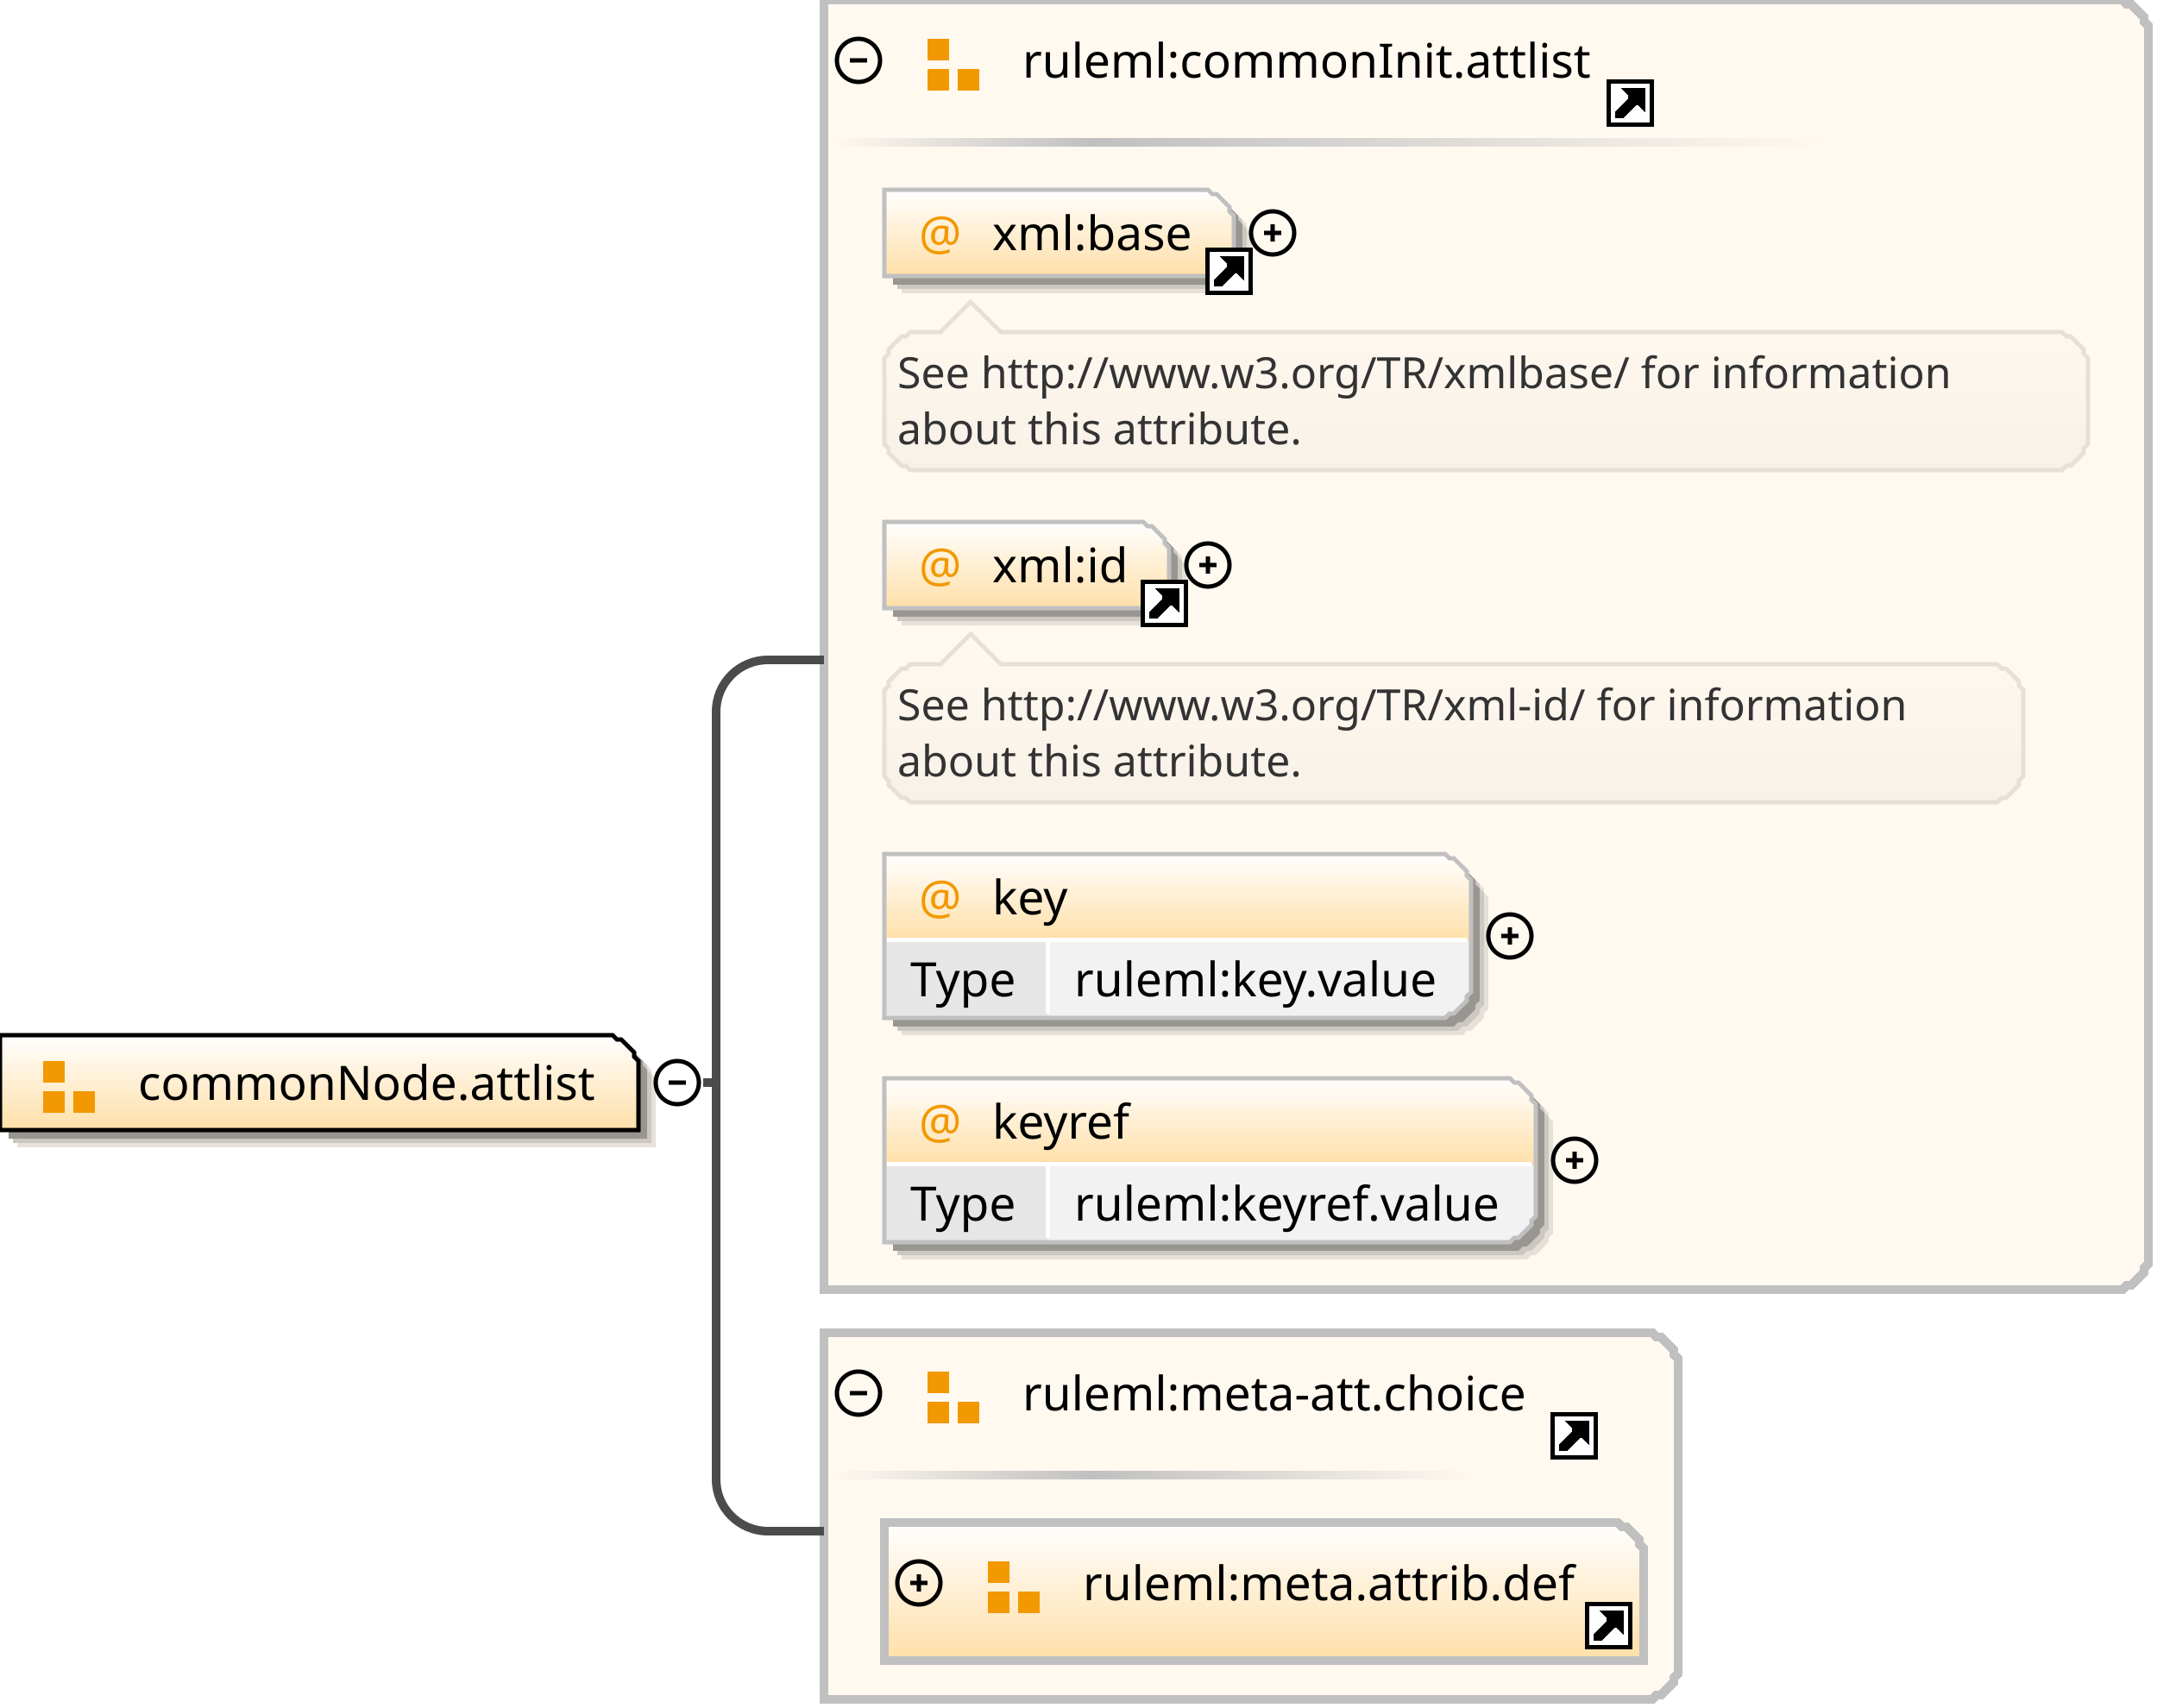
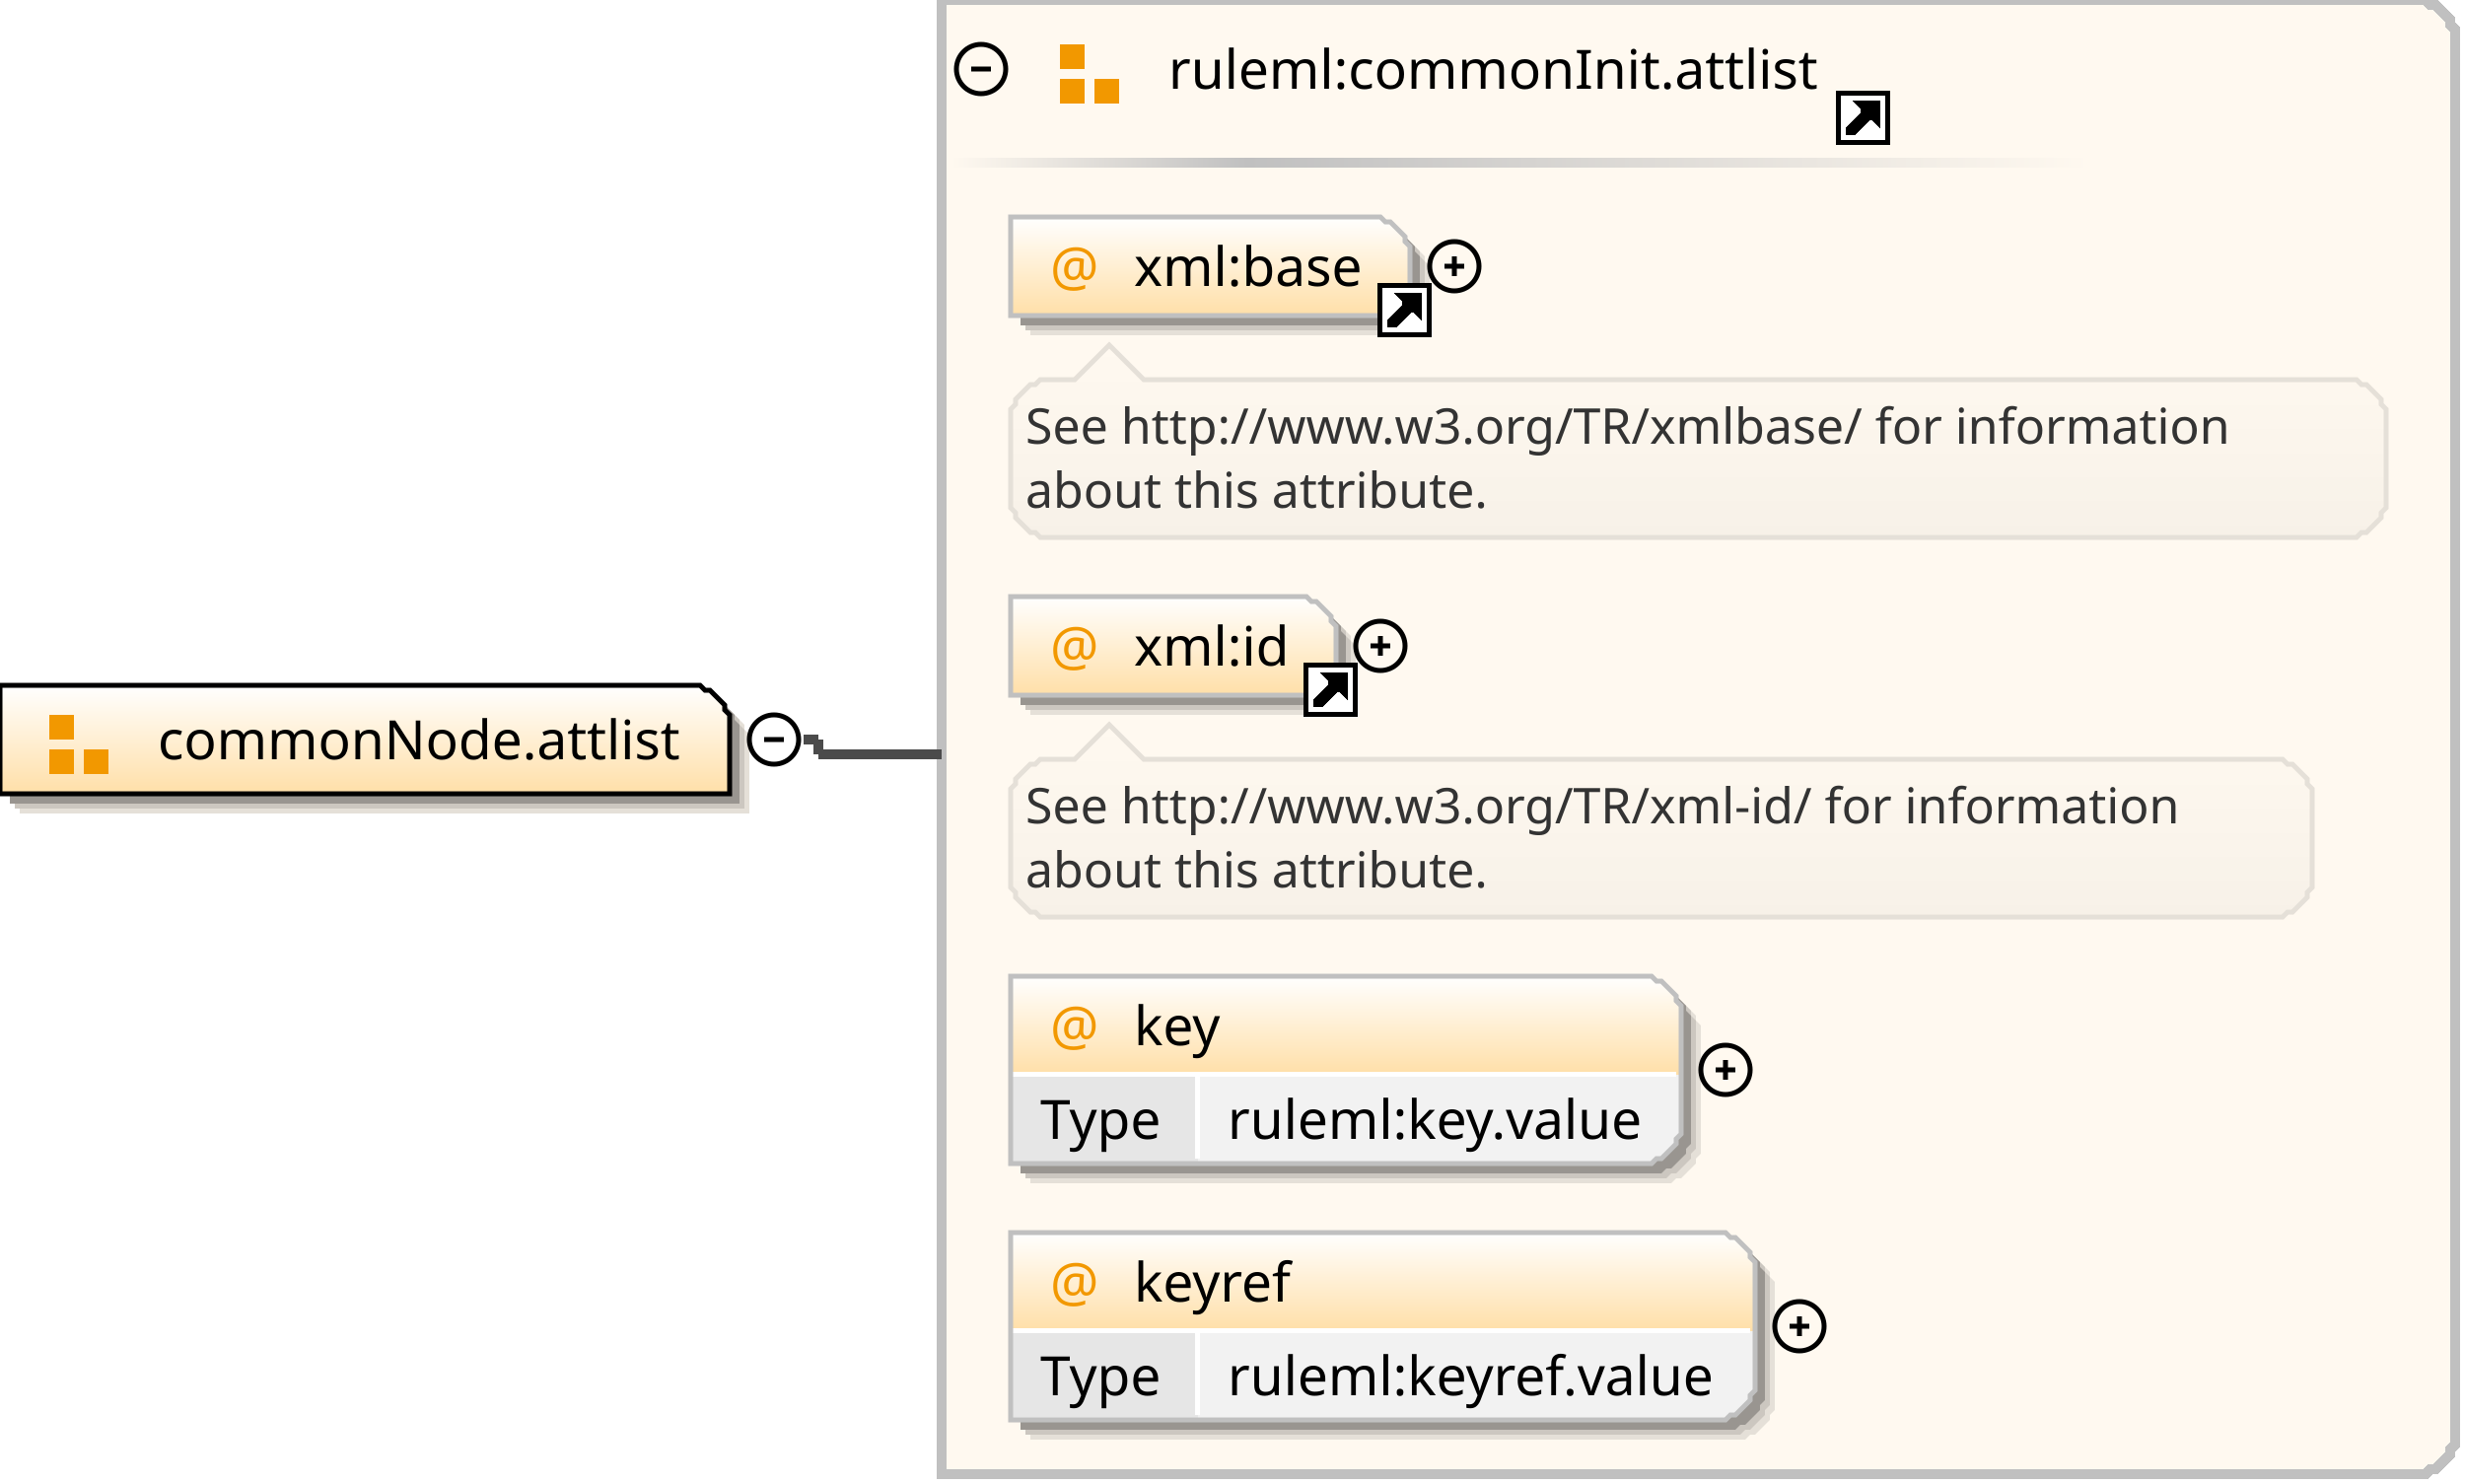
- <svg xmlns="http://www.w3.org/2000/svg" color-interpolation="auto" color-rendering="auto" fill="black" fill-opacity="1" font-family="'Dialog'" font-size="12" font-style="normal" font-weight="normal" height="396" image-rendering="auto" shape-rendering="auto" stroke="black" stroke-dasharray="none" stroke-dashoffset="0" stroke-linecap="square" stroke-linejoin="miter" stroke-miterlimit="10" stroke-opacity="1" stroke-width="1" text-rendering="auto" width="500">
+ <svg xmlns="http://www.w3.org/2000/svg" color-interpolation="auto" color-rendering="auto" fill="black" fill-opacity="1" font-family="'Dialog'" font-size="12" font-style="normal" font-weight="normal" height="301" image-rendering="auto" shape-rendering="auto" stroke="black" stroke-dasharray="none" stroke-dashoffset="0" stroke-linecap="square" stroke-linejoin="miter" stroke-miterlimit="10" stroke-opacity="1" stroke-width="1" text-rendering="auto" width="500">
  <defs id="genericDefs" />
  <g>
    <defs id="defs1">
-       <linearGradient gradientUnits="userSpaceOnUse" id="linearGradient1" spreadMethod="pad" x1="0" x2="0" y1="240" y2="262">
+       <linearGradient gradientUnits="userSpaceOnUse" id="linearGradient1" spreadMethod="pad" x1="0" x2="0" y1="139" y2="161">
        <stop offset="0%" stop-color="white" stop-opacity="1" />
        <stop offset="100%" stop-color="rgb(255,223,168)" stop-opacity="1" />
      </linearGradient>
      <linearGradient gradientUnits="userSpaceOnUse" id="linearGradient2" spreadMethod="pad" x1="253" x2="424" y1="32" y2="32">
        <stop offset="0%" stop-color="silver" stop-opacity="1" />
        <stop offset="100%" stop-color="rgb(255,249,240)" stop-opacity="1" />
      </linearGradient>
      <linearGradient gradientUnits="userSpaceOnUse" id="linearGradient3" spreadMethod="pad" x1="193" x2="253" y1="32" y2="32">
        <stop offset="0%" stop-color="rgb(255,249,240)" stop-opacity="1" />
        <stop offset="100%" stop-color="silver" stop-opacity="1" />
      </linearGradient>
      <linearGradient gradientUnits="userSpaceOnUse" id="linearGradient4" spreadMethod="pad" x1="205" x2="205" y1="44" y2="64">
        <stop offset="0%" stop-color="white" stop-opacity="1" />
        <stop offset="100%" stop-color="rgb(255,223,168)" stop-opacity="1" />
      </linearGradient>
      <linearGradient gradientUnits="userSpaceOnUse" id="linearGradient5" spreadMethod="pad" x1="205" x2="205" y1="70" y2="109">
        <stop offset="0%" stop-color="rgb(255,249,240)" stop-opacity="1" />
        <stop offset="100%" stop-color="rgb(247,241,232)" stop-opacity="1" />
      </linearGradient>
      <linearGradient gradientUnits="userSpaceOnUse" id="linearGradient6" spreadMethod="pad" x1="205" x2="205" y1="121" y2="141">
        <stop offset="0%" stop-color="white" stop-opacity="1" />
        <stop offset="100%" stop-color="rgb(255,223,168)" stop-opacity="1" />
      </linearGradient>
      <linearGradient gradientUnits="userSpaceOnUse" id="linearGradient7" spreadMethod="pad" x1="205" x2="205" y1="147" y2="186">
        <stop offset="0%" stop-color="rgb(255,249,240)" stop-opacity="1" />
        <stop offset="100%" stop-color="rgb(247,241,232)" stop-opacity="1" />
      </linearGradient>
      <linearGradient gradientUnits="userSpaceOnUse" id="linearGradient8" spreadMethod="pad" x1="205" x2="205" y1="198" y2="218">
        <stop offset="0%" stop-color="white" stop-opacity="1" />
        <stop offset="100%" stop-color="rgb(255,223,168)" stop-opacity="1" />
      </linearGradient>
      <linearGradient gradientUnits="userSpaceOnUse" id="linearGradient9" spreadMethod="pad" x1="205" x2="205" y1="250" y2="270">
        <stop offset="0%" stop-color="white" stop-opacity="1" />
        <stop offset="100%" stop-color="rgb(255,223,168)" stop-opacity="1" />
      </linearGradient>
-       <linearGradient gradientUnits="userSpaceOnUse" id="linearGradient10" spreadMethod="pad" x1="253" x2="342" y1="341" y2="341">
-         <stop offset="0%" stop-color="silver" stop-opacity="1" />
-         <stop offset="100%" stop-color="rgb(255,249,240)" stop-opacity="1" />
-       </linearGradient>
-       <linearGradient gradientUnits="userSpaceOnUse" id="linearGradient11" spreadMethod="pad" x1="193" x2="253" y1="341" y2="341">
-         <stop offset="0%" stop-color="rgb(255,249,240)" stop-opacity="1" />
-         <stop offset="100%" stop-color="silver" stop-opacity="1" />
-       </linearGradient>
-       <linearGradient gradientUnits="userSpaceOnUse" id="linearGradient12" spreadMethod="pad" x1="205" x2="205" y1="353" y2="385">
-         <stop offset="0%" stop-color="white" stop-opacity="1" />
-         <stop offset="100%" stop-color="rgb(255,223,168)" stop-opacity="1" />
-       </linearGradient>
      <clipPath clipPathUnits="userSpaceOnUse" id="clipPath1">
-         <path d="M0 0 L500 0 L500 396 L0 396 L0 0 Z" />
+         <path d="M0 0 L500 0 L500 301 L0 301 L0 0 Z" />
      </clipPath>
    </defs>
    <g fill="white" stroke="white" text-rendering="geometricPrecision">
-       <rect clip-path="url(#clipPath1)" height="396" stroke="none" width="500" x="0" y="0" />
+       <rect clip-path="url(#clipPath1)" height="301" stroke="none" width="500" x="0" y="0" />
    </g>
    <g fill="rgb(229,224,216)" font-family="sans-serif" font-size="11" stroke="rgb(229,224,216)" text-rendering="geometricPrecision">
-       <polygon clip-path="url(#clipPath1)" points=" 4 244 146 244 147 245 148 245 149 246 150 247 151 248 151 249 152 250 152 266 4 266" stroke="none" />
-       <polygon clip-path="url(#clipPath1)" fill="rgb(204,199,192)" points=" 3 243 145 243 146 244 147 244 148 245 149 246 150 247 150 248 151 249 151 265 3 265" stroke="none" />
-       <polygon clip-path="url(#clipPath1)" fill="rgb(153,149,144)" points=" 2 242 144 242 145 243 146 243 147 244 148 245 149 246 149 247 150 248 150 264 2 264" stroke="none" />
-       <polygon clip-path="url(#clipPath1)" fill="url(#linearGradient1)" points=" 0 240 142 240 143 241 144 241 145 242 146 243 147 244 147 245 148 246 148 262 0 262" shape-rendering="crispEdges" stroke="none" />
-       <polygon clip-path="url(#clipPath1)" fill="none" points=" 0 240 142 240 143 241 144 241 145 242 146 243 147 244 147 245 148 246 148 262 0 262" stroke="black" stroke-linecap="butt" />
+       <polygon clip-path="url(#clipPath1)" points=" 4 143 146 143 147 144 148 144 149 145 150 146 151 147 151 148 152 149 152 165 4 165" stroke="none" />
+       <polygon clip-path="url(#clipPath1)" fill="rgb(204,199,192)" points=" 3 142 145 142 146 143 147 143 148 144 149 145 150 146 150 147 151 148 151 164 3 164" stroke="none" />
+       <polygon clip-path="url(#clipPath1)" fill="rgb(153,149,144)" points=" 2 141 144 141 145 142 146 142 147 143 148 144 149 145 149 146 150 147 150 163 2 163" stroke="none" />
+       <polygon clip-path="url(#clipPath1)" fill="url(#linearGradient1)" points=" 0 139 142 139 143 140 144 140 145 141 146 142 147 143 147 144 148 145 148 161 0 161" shape-rendering="crispEdges" stroke="none" />
+       <polygon clip-path="url(#clipPath1)" fill="none" points=" 0 139 142 139 143 140 144 140 145 141 146 142 147 143 147 144 148 145 148 161 0 161" stroke="black" stroke-linecap="butt" />
    </g>
    <g fill="rgb(242,152,0)" font-family="sans-serif" font-size="11" shape-rendering="crispEdges" stroke="rgb(242,152,0)" stroke-linecap="butt" text-rendering="geometricPrecision">
-       <rect clip-path="url(#clipPath1)" height="5" stroke="none" width="5" x="10" y="246" />
-       <rect clip-path="url(#clipPath1)" height="5" stroke="none" width="5" x="10" y="253" />
-       <rect clip-path="url(#clipPath1)" height="5" stroke="none" width="5" x="17" y="253" />
-       <text clip-path="url(#clipPath1)" fill="black" stroke="none" x="32" xml:space="preserve" y="255">commonNode.attlist</text>
-       <circle clip-path="url(#clipPath1)" cx="157" cy="251" fill="none" r="5" shape-rendering="auto" stroke="black" />
-       <line clip-path="url(#clipPath1)" fill="none" shape-rendering="auto" stroke="black" x1="155" x2="159" y1="251" y2="251" />
+       <rect clip-path="url(#clipPath1)" height="5" stroke="none" width="5" x="10" y="145" />
+       <rect clip-path="url(#clipPath1)" height="5" stroke="none" width="5" x="10" y="152" />
+       <rect clip-path="url(#clipPath1)" height="5" stroke="none" width="5" x="17" y="152" />
+       <text clip-path="url(#clipPath1)" fill="black" stroke="none" x="32" xml:space="preserve" y="154">commonNode.attlist</text>
+       <circle clip-path="url(#clipPath1)" cx="157" cy="150" fill="none" r="5" shape-rendering="auto" stroke="black" />
+       <line clip-path="url(#clipPath1)" fill="none" shape-rendering="auto" stroke="black" x1="155" x2="159" y1="150" y2="150" />
      <polygon clip-path="url(#clipPath1)" fill="rgb(255,249,240)" points=" 191 0 492 0 493 1 494 1 495 2 496 3 497 4 497 5 498 6 498 293 497 294 497 295 496 296 495 297 494 298 493 298 492 299 191 299" stroke="none" stroke-width="2" />
      <polygon clip-path="url(#clipPath1)" fill="none" points=" 191 0 492 0 493 1 494 1 495 2 496 3 497 4 497 5 498 6 498 293 497 294 497 295 496 296 495 297 494 298 493 298 492 299 191 299" stroke="silver" stroke-width="2" />
      <rect clip-path="url(#clipPath1)" fill="url(#linearGradient2)" height="2" stroke="none" stroke-width="2" width="171" x="253" y="32" />
      <rect clip-path="url(#clipPath1)" fill="url(#linearGradient3)" height="2" stroke="none" stroke-width="2" width="60" x="193" y="32" />
      <rect clip-path="url(#clipPath1)" height="5" stroke="none" width="5" x="215" y="9" />
      <rect clip-path="url(#clipPath1)" height="5" stroke="none" width="5" x="215" y="16" />
      <rect clip-path="url(#clipPath1)" height="5" stroke="none" width="5" x="222" y="16" />
      <text clip-path="url(#clipPath1)" fill="black" stroke="none" x="237" xml:space="preserve" y="18">ruleml:commonInit.attlist</text>
      <rect clip-path="url(#clipPath1)" fill="white" height="10" stroke="none" width="10" x="373" y="19" />
      <polygon clip-path="url(#clipPath1)" fill="none" points=" 375 27 375 26 378 23 378 22 377 21 381 21 381 25 380 24 379 24 376 27" stroke="black" />
      <polygon clip-path="url(#clipPath1)" fill="black" points=" 375 27 375 26 378 23 378 22 377 21 381 21 381 25 380 24 379 24 376 27" stroke="none" />
      <rect clip-path="url(#clipPath1)" fill="none" height="10" stroke="black" width="10" x="373" y="19" />
      <circle clip-path="url(#clipPath1)" cx="199" cy="14" fill="none" r="5" shape-rendering="auto" stroke="black" />
      <line clip-path="url(#clipPath1)" fill="none" shape-rendering="auto" stroke="black" x1="197" x2="201" y1="14" y2="14" />
      <polygon clip-path="url(#clipPath1)" fill="rgb(229,224,216)" points=" 209 48 284 48 285 49 286 49 287 50 288 51 289 52 289 53 290 54 290 62 289 63 289 64 288 65 287 66 286 67 285 67 284 68 209 68" shape-rendering="auto" stroke="none" />
      <polygon clip-path="url(#clipPath1)" fill="rgb(204,199,192)" points=" 208 47 283 47 284 48 285 48 286 49 287 50 288 51 288 52 289 53 289 61 288 62 288 63 287 64 286 65 285 66 284 66 283 67 208 67" shape-rendering="auto" stroke="none" />
      <polygon clip-path="url(#clipPath1)" fill="rgb(153,149,144)" points=" 207 46 282 46 283 47 284 47 285 48 286 49 287 50 287 51 288 52 288 60 287 61 287 62 286 63 285 64 284 65 283 65 282 66 207 66" shape-rendering="auto" stroke="none" />
      <polygon clip-path="url(#clipPath1)" fill="url(#linearGradient4)" points=" 205 44 280 44 281 45 282 45 283 46 284 47 285 48 285 49 286 50 286 58 285 59 285 60 284 61 283 62 282 63 281 63 280 64 205 64" stroke="none" />
      <polygon clip-path="url(#clipPath1)" fill="none" points=" 205 44 280 44 281 45 282 45 283 46 284 47 285 48 285 49 286 50 286 58 285 59 285 60 284 61 283 62 282 63 281 63 280 64 205 64" shape-rendering="auto" stroke="silver" />
      <text clip-path="url(#clipPath1)" stroke="none" x="213" xml:space="preserve" y="58">@</text>
      <text clip-path="url(#clipPath1)" fill="black" stroke="none" x="230" xml:space="preserve" y="58">xml:base</text>
      <rect clip-path="url(#clipPath1)" fill="white" height="10" stroke="none" width="10" x="280" y="58" />
      <polygon clip-path="url(#clipPath1)" fill="none" points=" 282 66 282 65 285 62 285 61 284 60 288 60 288 64 287 63 286 63 283 66" stroke="black" />
      <polygon clip-path="url(#clipPath1)" fill="black" points=" 282 66 282 65 285 62 285 61 284 60 288 60 288 64 287 63 286 63 283 66" stroke="none" />
      <rect clip-path="url(#clipPath1)" fill="none" height="10" stroke="black" width="10" x="280" y="58" />
      <circle clip-path="url(#clipPath1)" cx="295" cy="54" fill="none" r="5" shape-rendering="auto" stroke="black" />
      <line clip-path="url(#clipPath1)" fill="none" shape-rendering="auto" stroke="black" x1="293" x2="297" y1="54" y2="54" />
      <line clip-path="url(#clipPath1)" fill="none" shape-rendering="auto" stroke="black" x1="295" x2="295" y1="52" y2="56" />
      <polygon clip-path="url(#clipPath1)" fill="url(#linearGradient5)" points=" 205 83 206 82 206 81 207 80 208 79 209 78 210 78 211 77 218 77 225 70 232 77 478 77 479 78 480 78 481 79 482 80 483 81 483 82 484 83 484 103 483 104 483 105 482 106 481 107 480 108 479 108 478 109 211 109 210 108 209 108 208 107 207 106 206 105 206 104 205 103" stroke="none" />
      <polygon clip-path="url(#clipPath1)" fill="none" points=" 205 83 206 82 206 81 207 80 208 79 209 78 210 78 211 77 218 77 225 70 232 77 478 77 479 78 480 78 481 79 482 80 483 81 483 82 484 83 484 103 483 104 483 105 482 106 481 107 480 108 479 108 478 109 211 109 210 108 209 108 208 107 207 106 206 105 206 104 205 103" shape-rendering="auto" stroke="rgb(229,224,216)" />
      <text clip-path="url(#clipPath1)" fill="rgb(51,51,51)" font-size="10" stroke="none" x="208" xml:space="preserve" y="90">See http://www.w3.org/TR/xmlbase/ for information </text>
      <text clip-path="url(#clipPath1)" fill="rgb(51,51,51)" font-size="10" stroke="none" x="208" xml:space="preserve" y="103">about this attribute.</text>
      <polygon clip-path="url(#clipPath1)" fill="rgb(229,224,216)" points=" 209 125 269 125 270 126 271 126 272 127 273 128 274 129 274 130 275 131 275 139 274 140 274 141 273 142 272 143 271 144 270 144 269 145 209 145" shape-rendering="auto" stroke="none" />
      <polygon clip-path="url(#clipPath1)" fill="rgb(204,199,192)" points=" 208 124 268 124 269 125 270 125 271 126 272 127 273 128 273 129 274 130 274 138 273 139 273 140 272 141 271 142 270 143 269 143 268 144 208 144" shape-rendering="auto" stroke="none" />
      <polygon clip-path="url(#clipPath1)" fill="rgb(153,149,144)" points=" 207 123 267 123 268 124 269 124 270 125 271 126 272 127 272 128 273 129 273 137 272 138 272 139 271 140 270 141 269 142 268 142 267 143 207 143" shape-rendering="auto" stroke="none" />
      <polygon clip-path="url(#clipPath1)" fill="url(#linearGradient6)" points=" 205 121 265 121 266 122 267 122 268 123 269 124 270 125 270 126 271 127 271 135 270 136 270 137 269 138 268 139 267 140 266 140 265 141 205 141" stroke="none" />
      <polygon clip-path="url(#clipPath1)" fill="none" points=" 205 121 265 121 266 122 267 122 268 123 269 124 270 125 270 126 271 127 271 135 270 136 270 137 269 138 268 139 267 140 266 140 265 141 205 141" shape-rendering="auto" stroke="silver" />
      <text clip-path="url(#clipPath1)" stroke="none" x="213" xml:space="preserve" y="135">@</text>
      <text clip-path="url(#clipPath1)" fill="black" stroke="none" x="230" xml:space="preserve" y="135">xml:id</text>
      <rect clip-path="url(#clipPath1)" fill="white" height="10" stroke="none" width="10" x="265" y="135" />
      <polygon clip-path="url(#clipPath1)" fill="none" points=" 267 143 267 142 270 139 270 138 269 137 273 137 273 141 272 140 271 140 268 143" stroke="black" />
      <polygon clip-path="url(#clipPath1)" fill="black" points=" 267 143 267 142 270 139 270 138 269 137 273 137 273 141 272 140 271 140 268 143" stroke="none" />
      <rect clip-path="url(#clipPath1)" fill="none" height="10" stroke="black" width="10" x="265" y="135" />
      <circle clip-path="url(#clipPath1)" cx="280" cy="131" fill="none" r="5" shape-rendering="auto" stroke="black" />
      <line clip-path="url(#clipPath1)" fill="none" shape-rendering="auto" stroke="black" x1="278" x2="282" y1="131" y2="131" />
      <line clip-path="url(#clipPath1)" fill="none" shape-rendering="auto" stroke="black" x1="280" x2="280" y1="129" y2="133" />
      <polygon clip-path="url(#clipPath1)" fill="url(#linearGradient7)" points=" 205 160 206 159 206 158 207 157 208 156 209 155 210 155 211 154 218 154 225 147 232 154 463 154 464 155 465 155 466 156 467 157 468 158 468 159 469 160 469 180 468 181 468 182 467 183 466 184 465 185 464 185 463 186 211 186 210 185 209 185 208 184 207 183 206 182 206 181 205 180" stroke="none" />
      <polygon clip-path="url(#clipPath1)" fill="none" points=" 205 160 206 159 206 158 207 157 208 156 209 155 210 155 211 154 218 154 225 147 232 154 463 154 464 155 465 155 466 156 467 157 468 158 468 159 469 160 469 180 468 181 468 182 467 183 466 184 465 185 464 185 463 186 211 186 210 185 209 185 208 184 207 183 206 182 206 181 205 180" shape-rendering="auto" stroke="rgb(229,224,216)" />
      <text clip-path="url(#clipPath1)" fill="rgb(51,51,51)" font-size="10" stroke="none" x="208" xml:space="preserve" y="167">See http://www.w3.org/TR/xml-id/ for information </text>
      <text clip-path="url(#clipPath1)" fill="rgb(51,51,51)" font-size="10" stroke="none" x="208" xml:space="preserve" y="180">about this attribute.</text>
      <polygon clip-path="url(#clipPath1)" fill="rgb(229,224,216)" points=" 209 202 339 202 340 203 341 203 342 204 343 205 344 206 344 207 345 208 345 234 344 235 344 236 343 237 342 238 341 239 340 239 339 240 209 240" shape-rendering="auto" stroke="none" />
      <polygon clip-path="url(#clipPath1)" fill="rgb(204,199,192)" points=" 208 201 338 201 339 202 340 202 341 203 342 204 343 205 343 206 344 207 344 233 343 234 343 235 342 236 341 237 340 238 339 238 338 239 208 239" shape-rendering="auto" stroke="none" />
      <polygon clip-path="url(#clipPath1)" fill="rgb(153,149,144)" points=" 207 200 337 200 338 201 339 201 340 202 341 203 342 204 342 205 343 206 343 232 342 233 342 234 341 235 340 236 339 237 338 237 337 238 207 238" shape-rendering="auto" stroke="none" />
      <polygon clip-path="url(#clipPath1)" fill="url(#linearGradient8)" points=" 205 198 335 198 336 199 337 199 338 200 339 201 340 202 340 203 341 204 341 218 340 218 340 218 339 218 338 218 337 218 336 218 335 218 205 218" stroke="none" />
      <polygon clip-path="url(#clipPath1)" fill="rgb(230,230,230)" points=" 205 218 243 218 243 218 243 218 243 218 243 218 243 218 243 218 243 218 243 230 243 231 243 232 243 233 243 234 243 235 243 235 243 236 205 236" stroke="none" />
      <polygon clip-path="url(#clipPath1)" fill="rgb(242,242,242)" points=" 243 218 335 218 336 218 337 218 338 218 339 218 340 218 340 218 341 218 341 230 340 231 340 232 339 233 338 234 337 235 336 235 335 236 243 236" stroke="none" />
      <line clip-path="url(#clipPath1)" fill="none" stroke="white" x1="205" x2="340" y1="218" y2="218" />
      <text clip-path="url(#clipPath1)" fill="black" stroke="none" x="211" xml:space="preserve" y="231">Type</text>
      <text clip-path="url(#clipPath1)" fill="black" stroke="none" x="249" xml:space="preserve" y="231">ruleml:key.value</text>
      <line clip-path="url(#clipPath1)" fill="none" stroke="white" x1="243" x2="243" y1="218" y2="235" />
      <polygon clip-path="url(#clipPath1)" fill="none" points=" 205 198 335 198 336 199 337 199 338 200 339 201 340 202 340 203 341 204 341 230 340 231 340 232 339 233 338 234 337 235 336 235 335 236 205 236" shape-rendering="auto" stroke="silver" />
      <text clip-path="url(#clipPath1)" stroke="none" x="213" xml:space="preserve" y="212">@</text>
      <text clip-path="url(#clipPath1)" fill="black" stroke="none" x="230" xml:space="preserve" y="212">key</text>
      <circle clip-path="url(#clipPath1)" cx="350" cy="217" fill="none" r="5" shape-rendering="auto" stroke="black" />
      <line clip-path="url(#clipPath1)" fill="none" shape-rendering="auto" stroke="black" x1="348" x2="352" y1="217" y2="217" />
      <line clip-path="url(#clipPath1)" fill="none" shape-rendering="auto" stroke="black" x1="350" x2="350" y1="215" y2="219" />
      <polygon clip-path="url(#clipPath1)" fill="rgb(229,224,216)" points=" 209 254 354 254 355 255 356 255 357 256 358 257 359 258 359 259 360 260 360 286 359 287 359 288 358 289 357 290 356 291 355 291 354 292 209 292" shape-rendering="auto" stroke="none" />
      <polygon clip-path="url(#clipPath1)" fill="rgb(204,199,192)" points=" 208 253 353 253 354 254 355 254 356 255 357 256 358 257 358 258 359 259 359 285 358 286 358 287 357 288 356 289 355 290 354 290 353 291 208 291" shape-rendering="auto" stroke="none" />
      <polygon clip-path="url(#clipPath1)" fill="rgb(153,149,144)" points=" 207 252 352 252 353 253 354 253 355 254 356 255 357 256 357 257 358 258 358 284 357 285 357 286 356 287 355 288 354 289 353 289 352 290 207 290" shape-rendering="auto" stroke="none" />
      <polygon clip-path="url(#clipPath1)" fill="url(#linearGradient9)" points=" 205 250 350 250 351 251 352 251 353 252 354 253 355 254 355 255 356 256 356 270 355 270 355 270 354 270 353 270 352 270 351 270 350 270 205 270" stroke="none" />
      <polygon clip-path="url(#clipPath1)" fill="rgb(230,230,230)" points=" 205 270 243 270 243 270 243 270 243 270 243 270 243 270 243 270 243 270 243 282 243 283 243 284 243 285 243 286 243 287 243 287 243 288 205 288" stroke="none" />
      <polygon clip-path="url(#clipPath1)" fill="rgb(242,242,242)" points=" 243 270 350 270 351 270 352 270 353 270 354 270 355 270 355 270 356 270 356 282 355 283 355 284 354 285 353 286 352 287 351 287 350 288 243 288" stroke="none" />
      <line clip-path="url(#clipPath1)" fill="none" stroke="white" x1="205" x2="355" y1="270" y2="270" />
      <text clip-path="url(#clipPath1)" fill="black" stroke="none" x="211" xml:space="preserve" y="283">Type</text>
      <text clip-path="url(#clipPath1)" fill="black" stroke="none" x="249" xml:space="preserve" y="283">ruleml:keyref.value</text>
      <line clip-path="url(#clipPath1)" fill="none" stroke="white" x1="243" x2="243" y1="270" y2="287" />
      <polygon clip-path="url(#clipPath1)" fill="none" points=" 205 250 350 250 351 251 352 251 353 252 354 253 355 254 355 255 356 256 356 282 355 283 355 284 354 285 353 286 352 287 351 287 350 288 205 288" shape-rendering="auto" stroke="silver" />
      <text clip-path="url(#clipPath1)" stroke="none" x="213" xml:space="preserve" y="264">@</text>
      <text clip-path="url(#clipPath1)" fill="black" stroke="none" x="230" xml:space="preserve" y="264">keyref</text>
      <circle clip-path="url(#clipPath1)" cx="365" cy="269" fill="none" r="5" shape-rendering="auto" stroke="black" />
      <line clip-path="url(#clipPath1)" fill="none" shape-rendering="auto" stroke="black" x1="363" x2="367" y1="269" y2="269" />
      <line clip-path="url(#clipPath1)" fill="none" shape-rendering="auto" stroke="black" x1="365" x2="365" y1="267" y2="271" />
    </g>
    <g fill="rgb(75,75,75)" font-family="sans-serif" font-size="11" stroke="rgb(75,75,75)" stroke-linecap="butt" stroke-width="2" text-rendering="geometricPrecision">
-       <line clip-path="url(#clipPath1)" fill="none" x1="163" x2="166" y1="251" y2="251" />
-       <line clip-path="url(#clipPath1)" fill="none" x1="166" x2="166" y1="165" y2="251" />
-       <line clip-path="url(#clipPath1)" fill="none" x1="178" x2="191" y1="153" y2="153" />
-       <path clip-path="url(#clipPath1)" d="M166 165 A12 12 0 0 1 178 153" fill="none" />
-       <polygon clip-path="url(#clipPath1)" fill="rgb(255,249,240)" points=" 191 309 383 309 384 310 385 310 386 311 387 312 388 313 388 314 389 315 389 388 388 389 388 390 387 391 386 392 385 393 384 393 383 394 191 394" shape-rendering="crispEdges" stroke="none" />
-       <polygon clip-path="url(#clipPath1)" fill="none" points=" 191 309 383 309 384 310 385 310 386 311 387 312 388 313 388 314 389 315 389 388 388 389 388 390 387 391 386 392 385 393 384 393 383 394 191 394" shape-rendering="crispEdges" stroke="silver" />
-       <rect clip-path="url(#clipPath1)" fill="url(#linearGradient10)" height="2" shape-rendering="crispEdges" stroke="none" width="89" x="253" y="341" />
-       <rect clip-path="url(#clipPath1)" fill="url(#linearGradient11)" height="2" shape-rendering="crispEdges" stroke="none" width="60" x="193" y="341" />
-     </g>
-     <g fill="rgb(242,152,0)" font-family="sans-serif" font-size="11" shape-rendering="crispEdges" stroke="rgb(242,152,0)" stroke-linecap="butt" text-rendering="geometricPrecision">
-       <rect clip-path="url(#clipPath1)" height="5" stroke="none" width="5" x="215" y="318" />
-       <rect clip-path="url(#clipPath1)" height="5" stroke="none" width="5" x="215" y="325" />
-       <rect clip-path="url(#clipPath1)" height="5" stroke="none" width="5" x="222" y="325" />
-       <text clip-path="url(#clipPath1)" fill="black" stroke="none" x="237" xml:space="preserve" y="327">ruleml:meta-att.choice</text>
-       <rect clip-path="url(#clipPath1)" fill="white" height="10" stroke="none" width="10" x="360" y="328" />
-       <polygon clip-path="url(#clipPath1)" fill="none" points=" 362 336 362 335 365 332 365 331 364 330 368 330 368 334 367 333 366 333 363 336" stroke="black" />
-       <polygon clip-path="url(#clipPath1)" fill="black" points=" 362 336 362 335 365 332 365 331 364 330 368 330 368 334 367 333 366 333 363 336" stroke="none" />
-       <rect clip-path="url(#clipPath1)" fill="none" height="10" stroke="black" width="10" x="360" y="328" />
-       <circle clip-path="url(#clipPath1)" cx="199" cy="323" fill="none" r="5" shape-rendering="auto" stroke="black" />
-       <line clip-path="url(#clipPath1)" fill="none" shape-rendering="auto" stroke="black" x1="197" x2="201" y1="323" y2="323" />
-       <polygon clip-path="url(#clipPath1)" fill="url(#linearGradient12)" points=" 205 353 375 353 376 354 377 354 378 355 379 356 380 357 380 358 381 359 381 385 205 385" stroke="none" stroke-width="2" />
-       <polygon clip-path="url(#clipPath1)" fill="none" points=" 205 353 375 353 376 354 377 354 378 355 379 356 380 357 380 358 381 359 381 385 205 385" stroke="silver" stroke-width="2" />
-       <rect clip-path="url(#clipPath1)" height="5" stroke="none" width="5" x="229" y="362" />
-       <rect clip-path="url(#clipPath1)" height="5" stroke="none" width="5" x="229" y="369" />
-       <rect clip-path="url(#clipPath1)" height="5" stroke="none" width="5" x="236" y="369" />
-       <text clip-path="url(#clipPath1)" fill="black" stroke="none" x="251" xml:space="preserve" y="371">ruleml:meta.attrib.def</text>
-       <rect clip-path="url(#clipPath1)" fill="white" height="10" stroke="none" width="10" x="368" y="372" />
-       <polygon clip-path="url(#clipPath1)" fill="none" points=" 370 380 370 379 373 376 373 375 372 374 376 374 376 378 375 377 374 377 371 380" stroke="black" />
-       <polygon clip-path="url(#clipPath1)" fill="black" points=" 370 380 370 379 373 376 373 375 372 374 376 374 376 378 375 377 374 377 371 380" stroke="none" />
-       <rect clip-path="url(#clipPath1)" fill="none" height="10" stroke="black" width="10" x="368" y="372" />
-       <circle clip-path="url(#clipPath1)" cx="213" cy="367" fill="none" r="5" shape-rendering="auto" stroke="black" />
-       <line clip-path="url(#clipPath1)" fill="none" shape-rendering="auto" stroke="black" x1="211" x2="215" y1="367" y2="367" />
-       <line clip-path="url(#clipPath1)" fill="none" shape-rendering="auto" stroke="black" x1="213" x2="213" y1="365" y2="369" />
-     </g>
-     <g fill="rgb(75,75,75)" font-family="sans-serif" font-size="11" stroke="rgb(75,75,75)" stroke-linecap="butt" stroke-width="2" text-rendering="geometricPrecision">
-       <line clip-path="url(#clipPath1)" fill="none" x1="163" x2="166" y1="251" y2="251" />
-       <line clip-path="url(#clipPath1)" fill="none" x1="166" x2="166" y1="251" y2="343" />
-       <line clip-path="url(#clipPath1)" fill="none" x1="178" x2="191" y1="355" y2="355" />
-       <path clip-path="url(#clipPath1)" d="M166 343 A12 12 0 0 0 178 355" fill="none" />
+       <line clip-path="url(#clipPath1)" fill="none" x1="163" x2="166" y1="150" y2="150" />
+       <line clip-path="url(#clipPath1)" fill="none" x1="166" x2="166" y1="150" y2="153" />
+       <line clip-path="url(#clipPath1)" fill="none" x1="166" x2="191" y1="153" y2="153" />
    </g>
  </g>
</svg>
